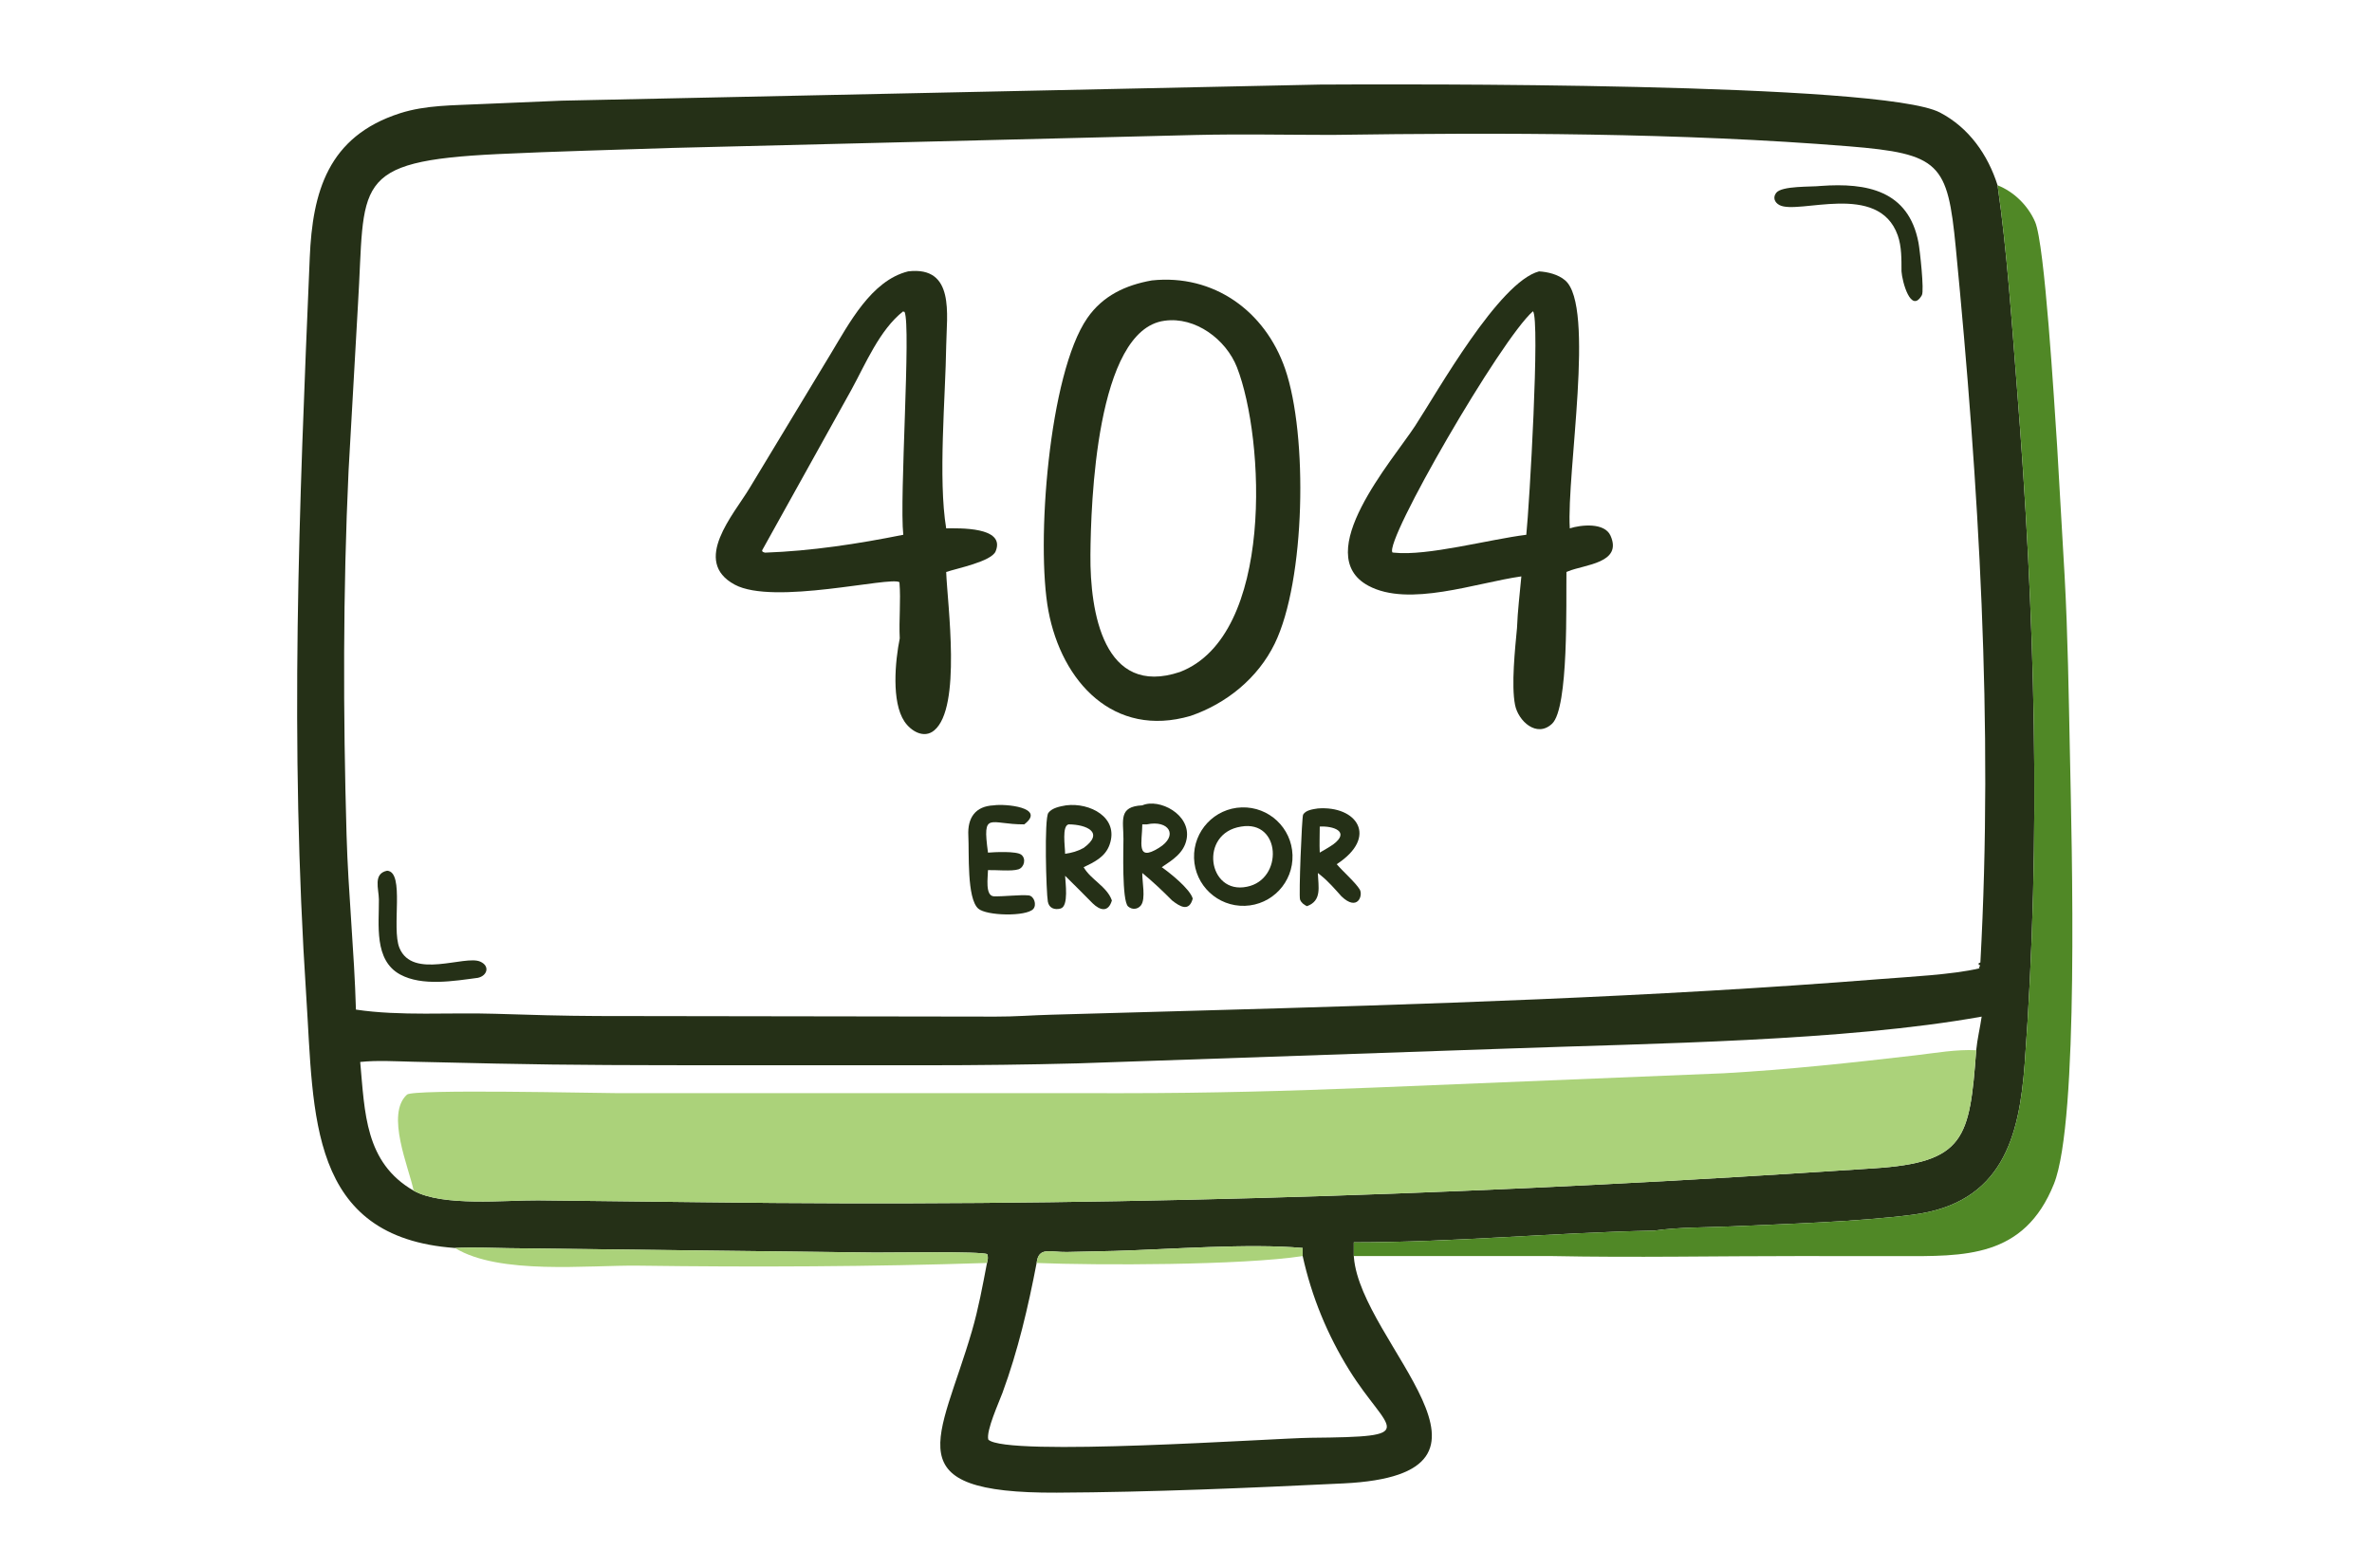
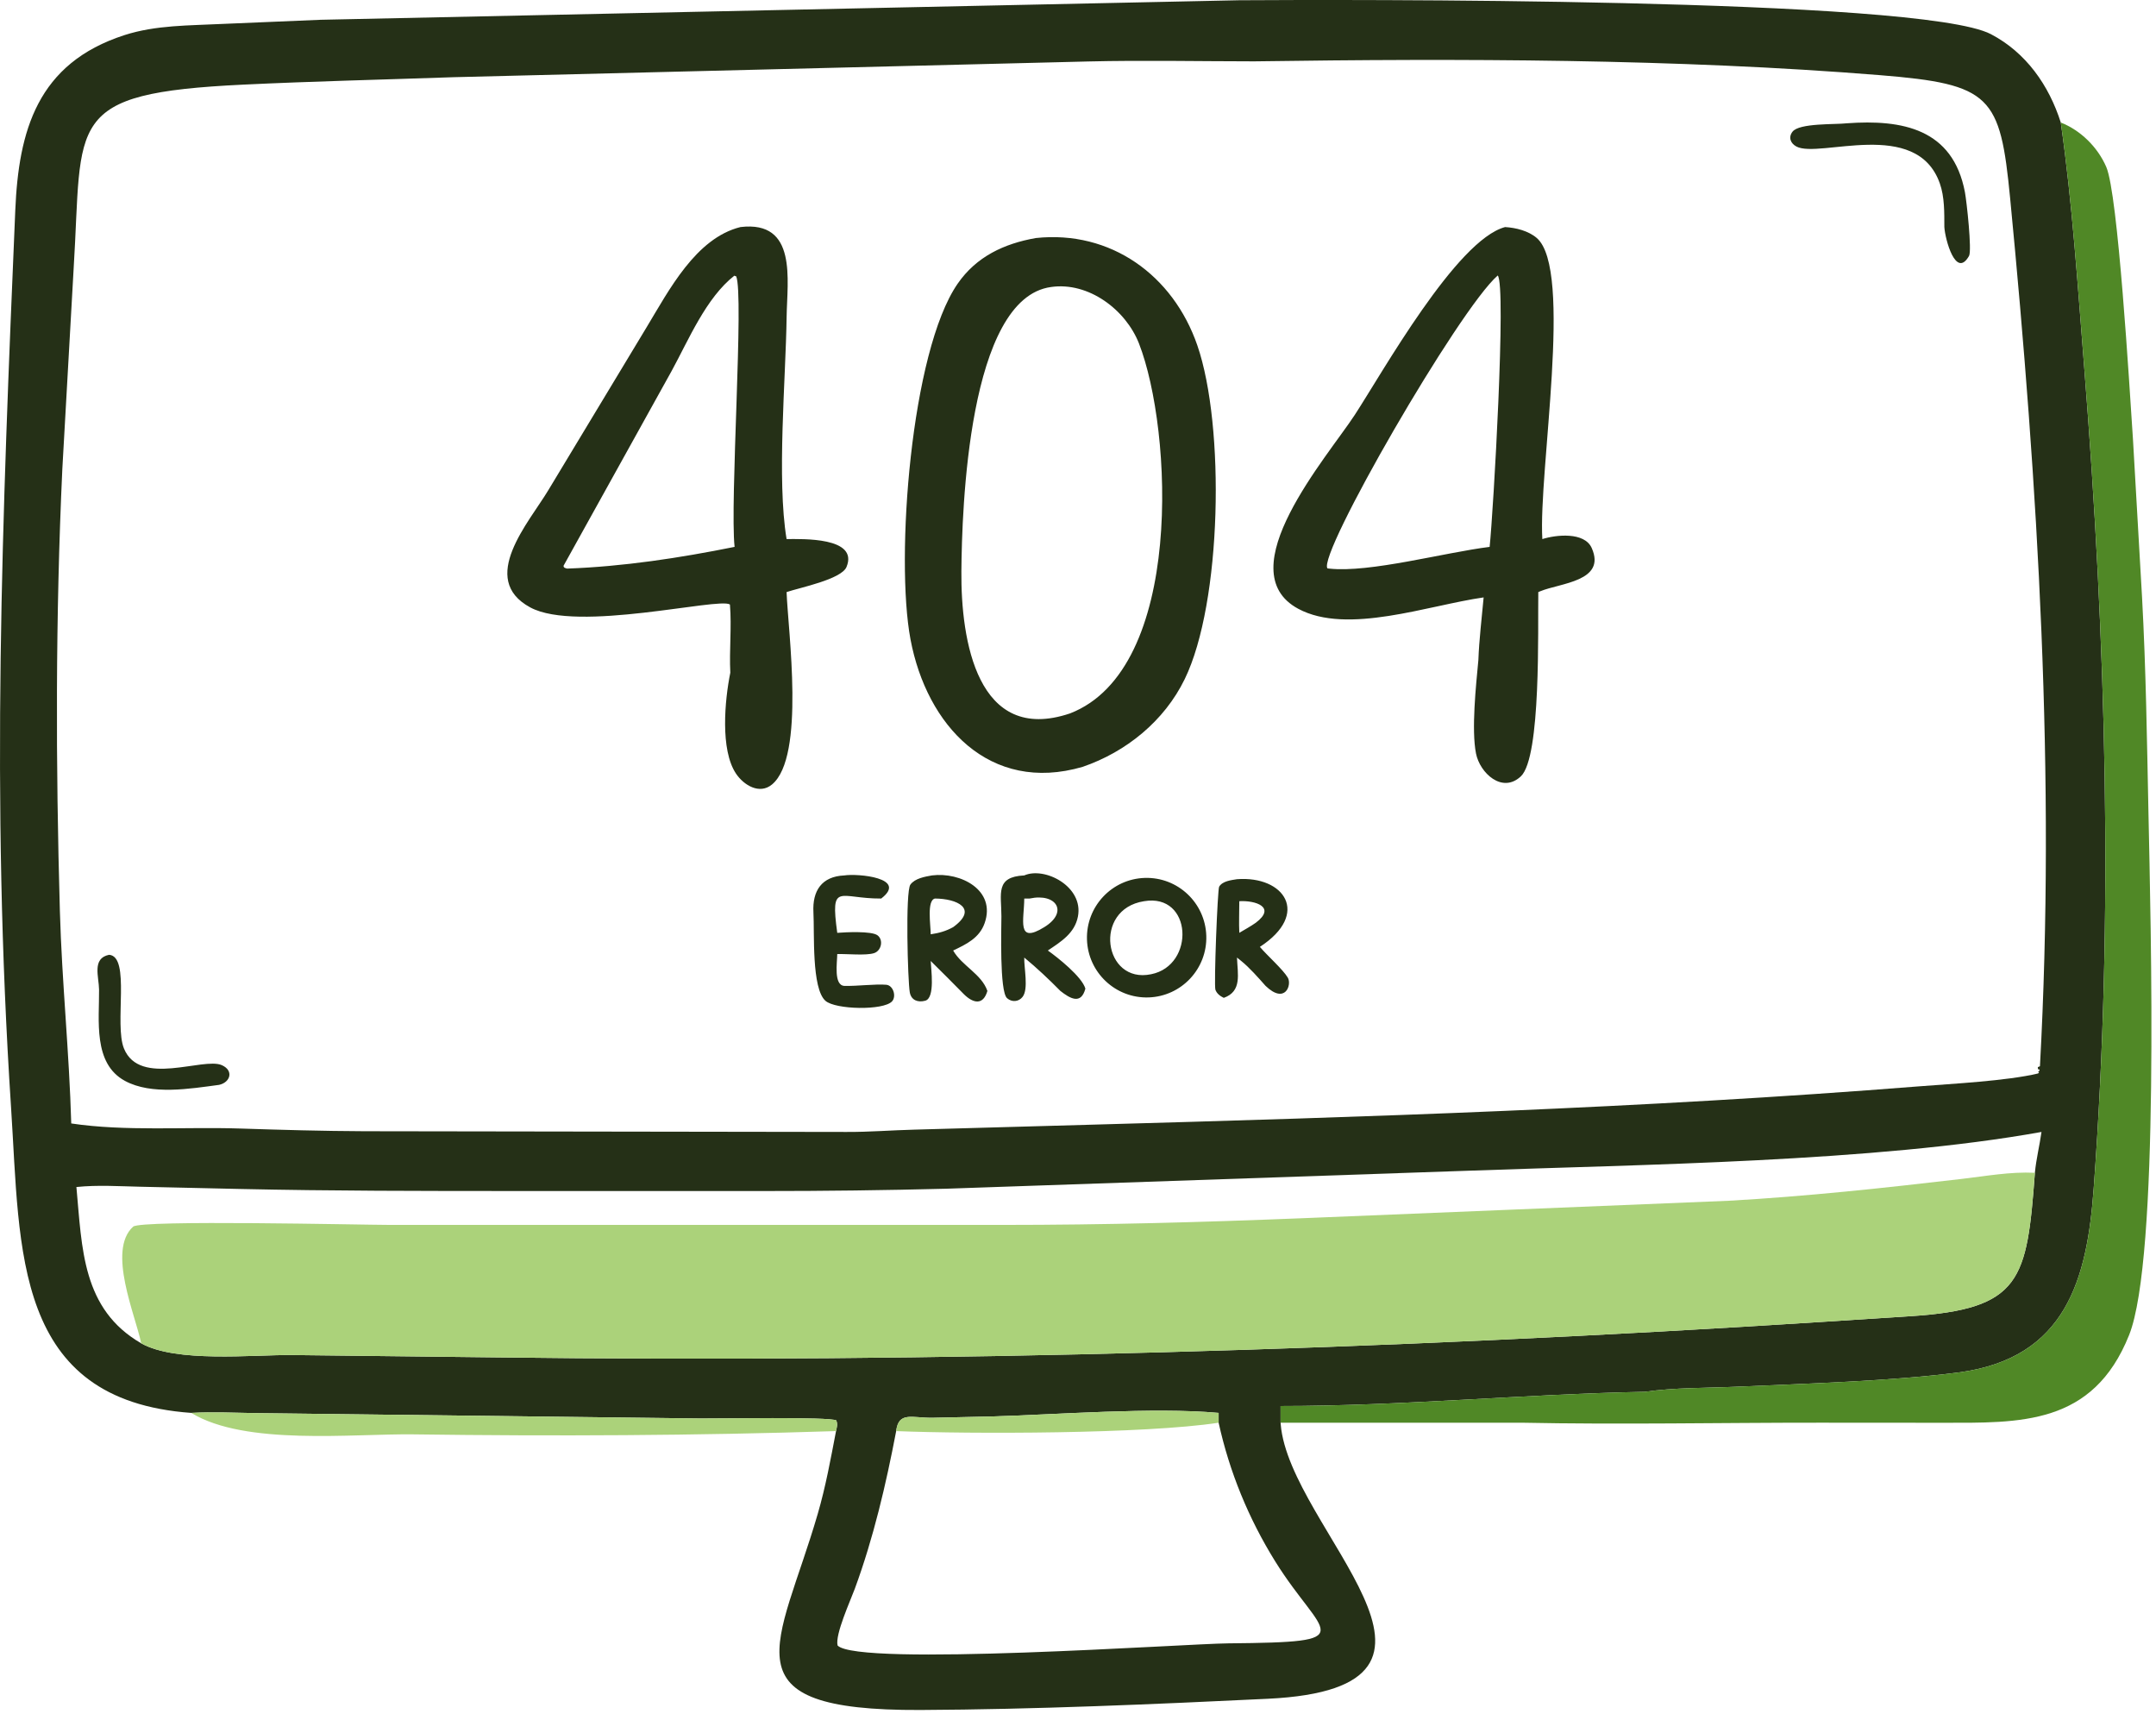
- <svg xmlns="http://www.w3.org/2000/svg" width="460" height="304" viewBox="0 0 460 304" fill="none">
-   <path d="M88.227 242.077C59.709 240.04 60.891 216.116 59.401 193.392C56.139 143.649 57.98 99.272 60.07 49.961C60.606 37.305 63.559 26.469 77.566 21.97C82.582 20.359 87.919 20.455 93.132 20.193L108.924 19.528L255.906 16.407C271.017 16.316 364.92 15.93 376.205 21.823C381.83 24.761 385.499 29.995 387.389 35.941C389.244 48.85 390.097 62.058 391.136 75.059C394.619 118.683 395.888 162.604 392.65 206.279C391.592 220.553 388.339 233.366 370.984 235.623C360.383 237.002 346.326 237.411 335.529 237.897C330.688 238.114 325.605 238.022 320.809 238.708C301.38 239.085 281.986 240.981 262.543 240.981V243.645L262.56 243.89C263.935 260.66 297.166 285.981 260.515 287.744C242.361 288.619 223.099 289.452 204.943 289.537C173.18 289.684 182.307 279.408 188.479 258.208C189.762 253.802 190.542 249.476 191.406 244.985C191.544 244.288 191.686 243.964 191.453 243.282C190.392 242.678 172.487 242.996 169.734 242.969L98.552 242.112C95.125 242.059 91.65 241.895 88.227 242.077ZM383.245 203.718C383.459 201.486 383.992 199.397 384.302 197.196C357.646 201.993 320.064 202.393 292.866 203.38L209.003 206.266C199.263 206.519 189.59 206.635 179.84 206.635L139.753 206.632C125.187 206.63 110.636 206.625 96.073 206.306L80.073 205.947C76.685 205.873 73.226 205.642 69.853 205.994C70.758 215.809 70.756 225.505 80.219 230.96C85.814 234.095 97.993 232.784 104.333 232.834L136.802 233.206C208.001 234.116 278.974 232.04 350.035 227.487L363.29 226.633C381.099 225.494 381.966 220.862 383.245 203.718ZM252.63 243.645V242.077C242.126 241.136 226.855 242.348 216.133 242.651L206.898 242.857C203.59 242.917 201.421 241.771 201.029 244.985C199.404 253.486 197.402 262.045 194.408 270.174C193.72 272.044 191.214 277.522 191.657 279.237C194.933 282.634 247.243 278.957 254.164 278.892C276.042 278.687 269.204 277.881 261.667 265.774C257.428 258.964 254.349 251.478 252.63 243.645ZM258.307 26.169C249.489 26.163 240.613 25.976 231.8 26.185L130.169 28.7C118.958 29.091 107.731 29.35 96.527 29.887C67.732 31.268 70.879 35.591 69.415 59.175L67.596 91.334C66.504 114.802 66.535 138.442 67.207 161.923C67.531 173.236 68.708 184.531 69.025 195.838C77.64 197.129 87.267 196.366 96.017 196.648C102.677 196.863 109.249 197.054 115.908 197.081L193.052 197.196C196.69 197.217 200.299 196.918 203.932 196.827L231.792 196.05C276.075 194.821 320.45 193.421 364.624 189.917C370.015 189.49 378.726 189.052 383.754 187.853L383.906 187.696L383.761 187.525L383.962 187.438L383.994 187.23L383.736 187.17L383.715 186.842L384.054 186.7C386.583 140.493 383.744 94.019 379.283 48.021C377.697 31.669 376.261 29.812 358.469 28.375C325.903 25.744 291.176 25.699 258.307 26.169Z" fill="#253017" />
-   <path d="M387.389 35.941C390.587 37.195 393.308 39.899 394.67 43.048C396.54 47.37 398.356 77.779 398.943 86.611L400.393 111.788C401.019 123.257 401.18 134.734 401.418 146.212C401.785 163.873 403.21 217.446 398.319 229.646C392.52 244.113 380.891 243.665 368.336 243.657L348.824 243.644C332.913 243.636 316.943 243.964 301.04 243.645H262.543V240.981C281.986 240.981 301.38 239.085 320.808 238.708C325.604 238.022 330.688 238.115 335.528 237.897C346.326 237.411 360.383 237.002 370.983 235.623C388.339 233.366 391.592 220.553 392.65 206.28C395.887 162.604 394.619 118.683 391.135 75.06C390.097 62.058 389.243 48.85 387.389 35.941Z" fill="#508826" />
-   <path d="M368.756 52.633C368.749 50.34 368.803 47.836 368.026 45.65C364.292 35.135 348.757 41.716 345.093 39.781C344.137 39.276 343.765 38.304 344.459 37.406C345.547 36 351.308 36.283 353.124 36.066C362.051 35.417 370.126 36.944 372.05 47.071C372.32 48.49 373.195 56.396 372.705 57.256C370.589 60.968 368.876 54.602 368.756 52.633Z" fill="#253017" />
-   <path d="M92.684 189.673C88.032 190.29 81.874 191.342 77.613 189.034C72.466 186.245 73.528 179.288 73.477 174.454C73.455 172.41 72.306 169.456 75.079 168.895C78.562 169.141 75.874 179.982 77.462 183.865C79.99 190.049 90.128 185.21 93.12 186.524C95.063 187.378 94.5 189.269 92.684 189.673Z" fill="#253017" />
-   <path d="M80.219 230.96C79.316 226.498 74.728 216.122 78.93 212.324C80.164 211.208 115.671 212.045 119.973 212.046L217.967 212.048C234.588 212.045 249.685 211.632 266.226 210.97L334.284 208.187C346.736 207.486 359.14 206.144 371.523 204.7C375.449 204.242 379.276 203.531 383.244 203.718C381.966 220.862 381.099 225.494 363.29 226.633L350.035 227.488C278.974 232.041 208.001 234.116 136.801 233.206L104.333 232.834C97.993 232.785 85.814 234.095 80.219 230.96Z" fill="#ABD27A" />
-   <path d="M252.63 243.646C240.801 245.456 212.858 245.458 201.029 244.986C201.421 241.772 203.589 242.918 206.897 242.858L216.132 242.652C226.855 242.35 242.126 241.137 252.63 242.078V243.646Z" fill="#ABD27A" />
-   <path d="M88.227 242.076C91.65 241.894 95.125 242.058 98.552 242.111L169.734 242.968C172.487 242.995 190.391 242.677 191.452 243.281C191.686 243.963 191.544 244.287 191.406 244.984C168.952 245.711 146.285 245.811 123.821 245.508C114.071 245.376 96.865 247.362 88.227 242.076Z" fill="#ABD27A" />
-   <path d="M221.524 169.337C221.47 170.973 222.241 174.354 221.259 175.618C220.631 176.425 219.532 176.501 218.77 175.825C217.545 174.738 217.87 164.527 217.869 162.743C217.869 159.131 216.849 156.443 221.524 156.217C224.796 154.781 231.041 157.984 230.114 162.783C229.596 165.462 227.402 166.802 225.3 168.213C226.878 169.327 230.761 172.399 231.307 174.304C230.603 176.936 228.832 175.865 227.304 174.669C225.477 172.817 223.534 170.99 221.524 169.337ZM222.396 159.908H221.524C221.511 163.307 220.226 167.267 224.729 164.478C228.637 162.084 226.68 158.99 222.396 159.908Z" fill="#253017" />
-   <path d="M192.725 173.862C194.785 173.917 197.719 173.531 199.447 173.681C200.571 173.779 201.095 175.547 200.369 176.332C198.995 177.819 191.313 177.663 189.712 176.245C187.473 174.26 187.968 165.438 187.789 162.107C187.602 158.646 189.131 156.373 192.725 156.215C194.856 155.881 202.964 156.591 198.633 159.906C191.886 159.945 190.475 157.149 191.6 165.387C192.868 165.283 197.087 165.067 198.041 165.78C199.04 166.528 198.655 168.249 197.497 168.627C196.199 169.05 193.12 168.725 191.6 168.778C191.588 170.132 191.005 173.75 192.725 173.862Z" fill="#253017" />
-   <path d="M206.555 169.88C206.593 171.092 207.303 175.784 205.685 176.228C204.52 176.548 203.436 176.164 203.207 174.892C202.888 173.13 202.479 158.803 203.307 157.676C204.034 156.687 205.612 156.413 206.751 156.215C211.325 155.63 217.04 158.543 215.188 163.827C214.353 166.212 212.273 167.199 210.149 168.211C211.541 170.653 214.689 171.958 215.627 174.668C214.939 177.018 213.345 176.629 211.9 175.224C210.122 173.441 208.362 171.635 206.555 169.88ZM207.233 159.906C205.905 160.202 206.549 164.132 206.555 165.618C207.877 165.423 208.976 165.124 210.149 164.476C214.266 161.484 210.711 159.924 207.233 159.906Z" fill="#253017" />
-   <path d="M241.415 175.706C236.14 175.876 231.728 171.736 231.561 166.461C231.395 161.187 235.538 156.777 240.813 156.614C246.084 156.451 250.489 160.589 250.655 165.859C250.821 171.129 246.685 175.536 241.415 175.706ZM240.685 160.337C232.468 161.617 234.223 173.601 241.822 172.002C248.921 170.6 248.439 159.002 240.685 160.337Z" fill="#253017" />
-   <path d="M253.453 175.775C252.867 175.49 252.354 175.117 252.116 174.488C251.852 173.793 252.459 158.431 252.712 158.012C253.256 157.109 254.635 156.972 255.566 156.82C263.135 156.241 267.36 162.34 259.229 167.631C260.378 168.99 262.912 171.223 263.697 172.542C264.375 173.681 263.285 176.876 260.139 173.86C259.009 172.583 257.549 170.925 256.228 169.867L255.566 169.335C255.665 172.008 256.396 174.725 253.453 175.775ZM255.937 160.335C255.941 162.012 255.855 163.713 255.937 165.385C256.815 164.862 257.737 164.366 258.572 163.777C261.926 161.259 258.468 160.178 255.937 160.335Z" fill="#253017" />
-   <path d="M174.488 123.832C174.305 120.209 174.726 116.538 174.429 112.938C172.703 111.741 150.019 117.473 142.478 113.402C134.089 108.874 142.287 99.814 145.363 94.68L161.095 68.644C164.66 62.755 168.966 54.401 176.12 52.638C185.26 51.564 183.58 61.09 183.499 66.982C183.361 76.949 181.903 92.918 183.493 102.484C185.932 102.481 195.062 102.132 193.085 106.937C192.269 108.921 185.591 110.242 183.493 110.951C183.722 117.2 186.52 137.225 181.17 141.681C179.166 143.351 176.635 141.797 175.398 139.951C172.846 136.143 173.601 128.201 174.488 123.832ZM175.174 60.373C170.588 63.945 167.819 70.671 165.091 75.642C164.085 77.477 147.813 106.723 147.812 106.729C147.758 107.063 148.099 107.132 148.385 107.199C157.335 106.881 166.395 105.497 175.174 103.73C174.397 96.728 176.699 63.3 175.424 60.501L175.088 60.438L175.244 60.411L175.174 60.373Z" fill="#253017" />
-   <path d="M295.034 111.803C286.192 113.057 273.223 117.835 265.374 113.623C254.048 107.544 270.062 89.309 274.423 82.633C278.837 75.876 290.68 54.703 298.466 52.641C300.195 52.745 302.191 53.237 303.531 54.385C309.408 59.42 303.779 91.689 304.428 102.487C306.577 101.8 311.166 101.291 312.331 103.915C314.697 109.246 307.291 109.501 304.114 110.813L303.78 110.953C303.687 116.709 304.252 137.32 300.991 140.386C298.004 143.193 294.431 139.846 293.815 136.747C293.055 132.929 293.81 125.87 294.191 121.811C294.316 118.475 294.735 115.129 295.034 111.803ZM297.29 60.375C291.066 65.768 268.339 105.11 270.045 107.167L270.331 107.201C276.829 107.902 288.755 104.63 295.994 103.733C296.591 98.032 298.685 61.966 297.29 60.375Z" fill="#253017" />
-   <path d="M230.878 138.87C215.99 143.215 205.906 132.268 203.318 118.491C200.886 105.539 203.378 72.517 210.859 61.7C213.866 57.351 218.298 55.291 223.382 54.394C235.351 53.127 245.343 60.32 249.222 71.545C253.662 84.392 253.167 112.649 247.195 124.87C243.933 131.546 237.845 136.482 230.878 138.87ZM225.817 62.218C212.537 63.999 211.547 97.843 211.465 107.636C211.372 118.628 213.991 135.33 228.843 130.338C247.18 123.257 245.253 84.999 239.886 71.251C237.784 65.867 231.825 61.356 225.817 62.218Z" fill="#253017" />
+ <svg xmlns="http://www.w3.org/2000/svg" width="375" height="298" viewBox="0 0 375 298" fill="none">
+   <path d="M33.263 245.691C2.265 243.473 3.55 217.431 1.93 192.696-1.615 138.549.386 90.243 2.657 36.568 3.24 22.791 6.45 10.996 21.675 6.098c5.452-1.753 11.254-1.648 16.92-1.934L55.76 3.44 215.522.043c16.426-.099 118.495-.52 130.76 5.896 6.114 3.198 10.103 8.895 12.157 15.368 2.016 14.051 2.944 28.429 4.073 42.58 3.786 47.486 5.165 95.295 1.646 142.837-1.15 15.537-4.686 29.484-23.551 31.942-11.522 1.501-26.801 1.946-38.538 2.475-5.261.236-10.787.136-16 .883-21.118.409-42.198 2.474-63.332 2.474v2.899l.019.267c1.494 18.255 37.615 45.817-2.224 47.737-19.732.951-40.669 1.859-60.404 1.951-34.525.16-24.604-11.026-17.896-34.102 1.395-4.796 2.243-9.505 3.182-14.394.15-.759.305-1.112.051-1.854-1.154-.657-20.614-.311-23.608-.34l-77.37-.933c-3.726-.058-7.503-.237-11.224-.038m320.671-41.755c.233-2.43.813-4.704 1.15-7.1-28.975 5.223-69.824 5.658-99.387 6.732l-91.156 3.141a1213 1213 0 0 1-31.698.402l-43.574-.003c-15.832-.003-31.648-.007-47.478-.355l-17.391-.391c-3.683-.08-7.442-.331-11.11.051.985 10.685.983 21.238 11.269 27.176 6.081 3.413 19.32 1.986 26.21 2.04l35.292.405c77.391.991 154.536-1.268 231.776-6.224l14.408-.93c19.357-1.24 20.3-6.282 21.689-24.944m-141.972 43.461v-1.706c-11.417-1.025-28.016.295-39.671.625l-10.038.224c-3.596.065-5.953-1.183-6.379 2.316-1.767 9.253-3.942 18.571-7.196 27.419-.748 2.035-3.473 7.998-2.991 9.865 3.561 3.699 60.419-.305 67.943-.375 23.78-.223 16.347-1.101 8.155-14.28-4.607-7.412-7.955-15.561-9.823-24.088m6.171-236.728c-9.585-.006-19.233-.21-28.813.018L78.853 13.425c-12.187.425-24.39.707-36.568 1.292-31.3 1.503-27.879 6.208-29.47 31.88l-1.976 35.007c-1.188 25.545-1.154 51.277-.424 76.837.353 12.315 1.631 24.61 1.977 36.917 9.364 1.406 19.828.575 29.338.882 7.24.234 14.383.442 21.622.471l83.851.125c3.954.023 7.877-.302 11.826-.401l30.282-.846c48.134-1.338 96.369-2.862 144.383-6.676 5.861-.465 15.329-.941 20.794-2.247l.165-.17-.157-.187.218-.095.035-.225-.28-.066-.024-.357.369-.154c2.749-50.298-.337-100.886-5.186-150.956-1.724-17.8-3.284-19.82-22.623-21.385-35.399-2.863-73.146-2.913-108.872-2.402" fill="#253017" />
+   <path d="M358.439 21.305c3.477 1.364 6.434 4.308 7.915 7.736 2.032 4.704 4.006 37.805 4.644 47.419l1.576 27.406c.681 12.484.856 24.977 1.114 37.471.399 19.225 1.949 77.54-3.368 90.821-6.303 15.747-18.943 15.259-32.591 15.25l-21.208-.014c-17.294-.008-34.653.349-51.939.001h-41.845v-2.899c21.134 0 42.214-2.064 63.332-2.474 5.213-.747 10.739-.647 16-.883 11.737-.529 27.016-.974 38.538-2.475 18.865-2.458 22.401-16.405 23.551-31.942 3.519-47.542 2.14-95.351-1.646-142.836-1.129-14.152-2.057-28.53-4.073-42.581" fill="#508826" />
+   <path d="M338.186 39.474c-.008-2.495.051-5.222-.793-7.6-4.06-11.446-20.945-4.283-24.928-6.39-1.039-.549-1.443-1.607-.688-2.584 1.182-1.531 7.444-1.223 9.418-1.459 9.703-.706 18.48.956 20.572 11.98.292 1.543 1.244 10.15.712 11.086-2.3 4.04-4.162-2.889-4.293-5.033M38.107 188.649c-5.056.672-11.75 1.817-16.381-.696-5.595-3.035-4.44-10.608-4.496-15.87-.023-2.225-1.272-5.441 1.741-6.052 3.787.269.866 12.07 2.591 16.296 2.747 6.731 13.768 1.464 17.02 2.895 2.111.929 1.5 2.988-.475 3.427" fill="#253017" />
+   <path d="M24.559 233.589c-.982-4.857-5.969-16.151-1.401-20.285 1.341-1.215 39.936-.304 44.612-.303l106.515.002c18.067-.003 34.476-.452 52.455-1.173l73.977-3.03c13.534-.762 27.017-2.223 40.476-3.795 4.268-.499 8.428-1.273 12.742-1.069-1.39 18.662-2.332 23.704-21.69 24.944l-14.408.93c-77.24 4.956-154.385 7.215-231.775 6.224l-35.292-.405c-6.891-.054-20.13 1.373-26.211-2.04m187.403 13.809c-12.858 1.971-43.231 1.973-56.088 1.459.426-3.499 2.783-2.251 6.379-2.316l10.038-.224c11.655-.33 28.254-1.65 39.671-.625zm-178.699-1.709c3.721-.198 7.498-.019 11.223.038l77.371.933c2.993.029 22.454-.317 23.608.34.254.743.099 1.096-.051 1.855-24.406.791-49.044.9-73.462.57-10.598-.144-29.3 2.018-38.689-3.736" fill="#abd27a" />
+   <path d="M178.152 166.51c-.06 1.781.779 5.461-.289 6.836-.682.879-1.877.962-2.705.226-1.332-1.183-.979-12.298-.979-14.24-.001-3.932-1.109-6.858 3.973-7.104 3.556-1.563 10.344 1.924 9.336 7.147-.563 2.917-2.947 4.375-5.233 5.911 1.716 1.213 5.937 4.557 6.53 6.63-.765 2.865-2.69 1.7-4.351.398-1.986-2.016-4.098-4.005-6.282-5.804m.947-10.264h-.947c-.015 3.7-1.411 8.01 3.483 4.975 4.247-2.606 2.121-5.974-2.536-4.975m-32.251 15.193c2.239.059 5.428-.361 7.306-.197 1.222.107 1.792 2.031 1.003 2.886-1.494 1.618-9.844 1.448-11.584-.096-2.433-2.159-1.896-11.763-2.091-15.388-.202-3.769 1.459-6.243 5.366-6.414 2.316-.364 11.129.409 6.422 4.018-7.334.042-8.868-3.002-7.644 5.966 1.378-.114 5.963-.349 7 .427 1.086.814.668 2.688-.591 3.099-1.411.461-4.758.107-6.409.164-.014 1.475-.648 5.412 1.222 5.535m15.033-4.334c.04 1.318.813 6.426-.947 6.909-1.266.348-2.443-.069-2.693-1.454-.346-1.918-.792-17.513.109-18.74.79-1.076 2.506-1.375 3.743-1.591 4.973-.636 11.184 2.535 9.171 8.287-.908 2.595-3.169 3.67-5.478 4.771 1.514 2.659 4.936 4.08 5.956 7.029-.748 2.558-2.482 2.135-4.052.606-1.932-1.942-3.846-3.908-5.809-5.817m.737-10.858c-1.444.322-.744 4.601-.737 6.218 1.436-.212 2.631-.538 3.905-1.243 4.476-3.257.611-4.955-3.168-4.975m37.154 17.197c-5.733.185-10.53-4.322-10.711-10.064-.181-5.741 4.323-10.541 10.057-10.718 5.728-.177 10.516 4.327 10.697 10.063s-4.315 10.534-10.043 10.719m-.793-16.73c-8.932 1.393-7.024 14.438 1.235 12.697 7.716-1.526 7.192-14.15-1.235-12.697m13.878 16.805c-.637-.31-1.195-.716-1.454-1.401-.286-.756.373-17.478.648-17.934.591-.983 2.09-1.132 3.102-1.298 8.227-.63 12.82 6.009 3.982 11.769 1.248 1.479 4.002 3.909 4.856 5.346.737 1.239-.448 4.717-3.867 1.434-1.229-1.39-2.815-3.195-4.251-4.347l-.72-.579c.107 2.91.902 5.867-2.296 7.01m2.7-16.806c.004 1.825-.09 3.677 0 5.497.954-.57 1.956-1.109 2.864-1.75 3.646-2.742-.114-3.918-2.864-3.747m-88.532-39.735c-.199-3.944.259-7.94-.064-11.858-1.876-1.303-26.532 4.936-34.73.505-9.118-4.929-.207-14.791 3.137-20.38l17.1-28.34c3.874-6.41 8.555-15.505 16.331-17.423 9.935-1.17 8.109 9.2 8.021 15.613-.15 10.85-1.735 28.233-.007 38.645 2.651-.003 12.575-.383 10.426 4.847-.886 2.159-8.145 3.598-10.426 4.37.249 6.801 3.29 28.599-2.525 33.45-2.178 1.817-4.929.127-6.274-1.883-2.773-4.145-1.953-12.79-.989-17.546m.746-69.077c-4.985 3.889-7.995 11.21-10.96 16.621-1.093 1.997-18.78 33.833-18.781 33.839-.06.363.311.439.622.511 9.728-.346 19.577-1.852 29.119-3.775-.845-7.622 1.658-44.01.271-47.057l-.365-.068.17-.03zm130.283 55.983c-9.611 1.365-23.708 6.566-32.24 1.981-12.311-6.616 5.096-26.466 9.836-33.733 4.798-7.355 17.671-30.402 26.134-32.647 1.879.113 4.048.648 5.506 1.898 6.388 5.481.269 40.606.974 52.36 2.336-.748 7.325-1.302 8.591 1.555 2.571 5.802-5.478 6.08-8.932 7.509l-.363.153c-.101 6.264.513 28.7-3.032 32.038-3.246 3.055-7.129-.588-7.8-3.961-.825-4.156-.005-11.84.41-16.258.135-3.632.591-7.274.916-10.895m2.452-55.98c-6.765 5.87-31.469 48.695-29.614 50.933l.311.038c7.062.763 20.026-2.799 27.894-3.776.649-6.205 2.925-45.463 1.409-47.195m-72.187 85.441c-16.183 4.731-27.144-7.186-29.957-22.183-2.644-14.098.066-50.043 8.197-61.818 3.268-4.734 8.085-6.976 13.611-7.952 13.01-1.38 23.871 6.45 28.088 18.669 4.826 13.984 4.288 44.742-2.203 58.045-3.546 7.268-10.164 12.64-17.736 15.239m-5.502-83.437c-14.435 1.938-15.51 38.778-15.6 49.439-.1 11.965 2.746 30.145 18.889 24.712 19.932-7.709 17.838-49.354 12.004-64.318-2.285-5.86-8.762-10.771-15.293-9.833" fill="#253017" />
</svg>
